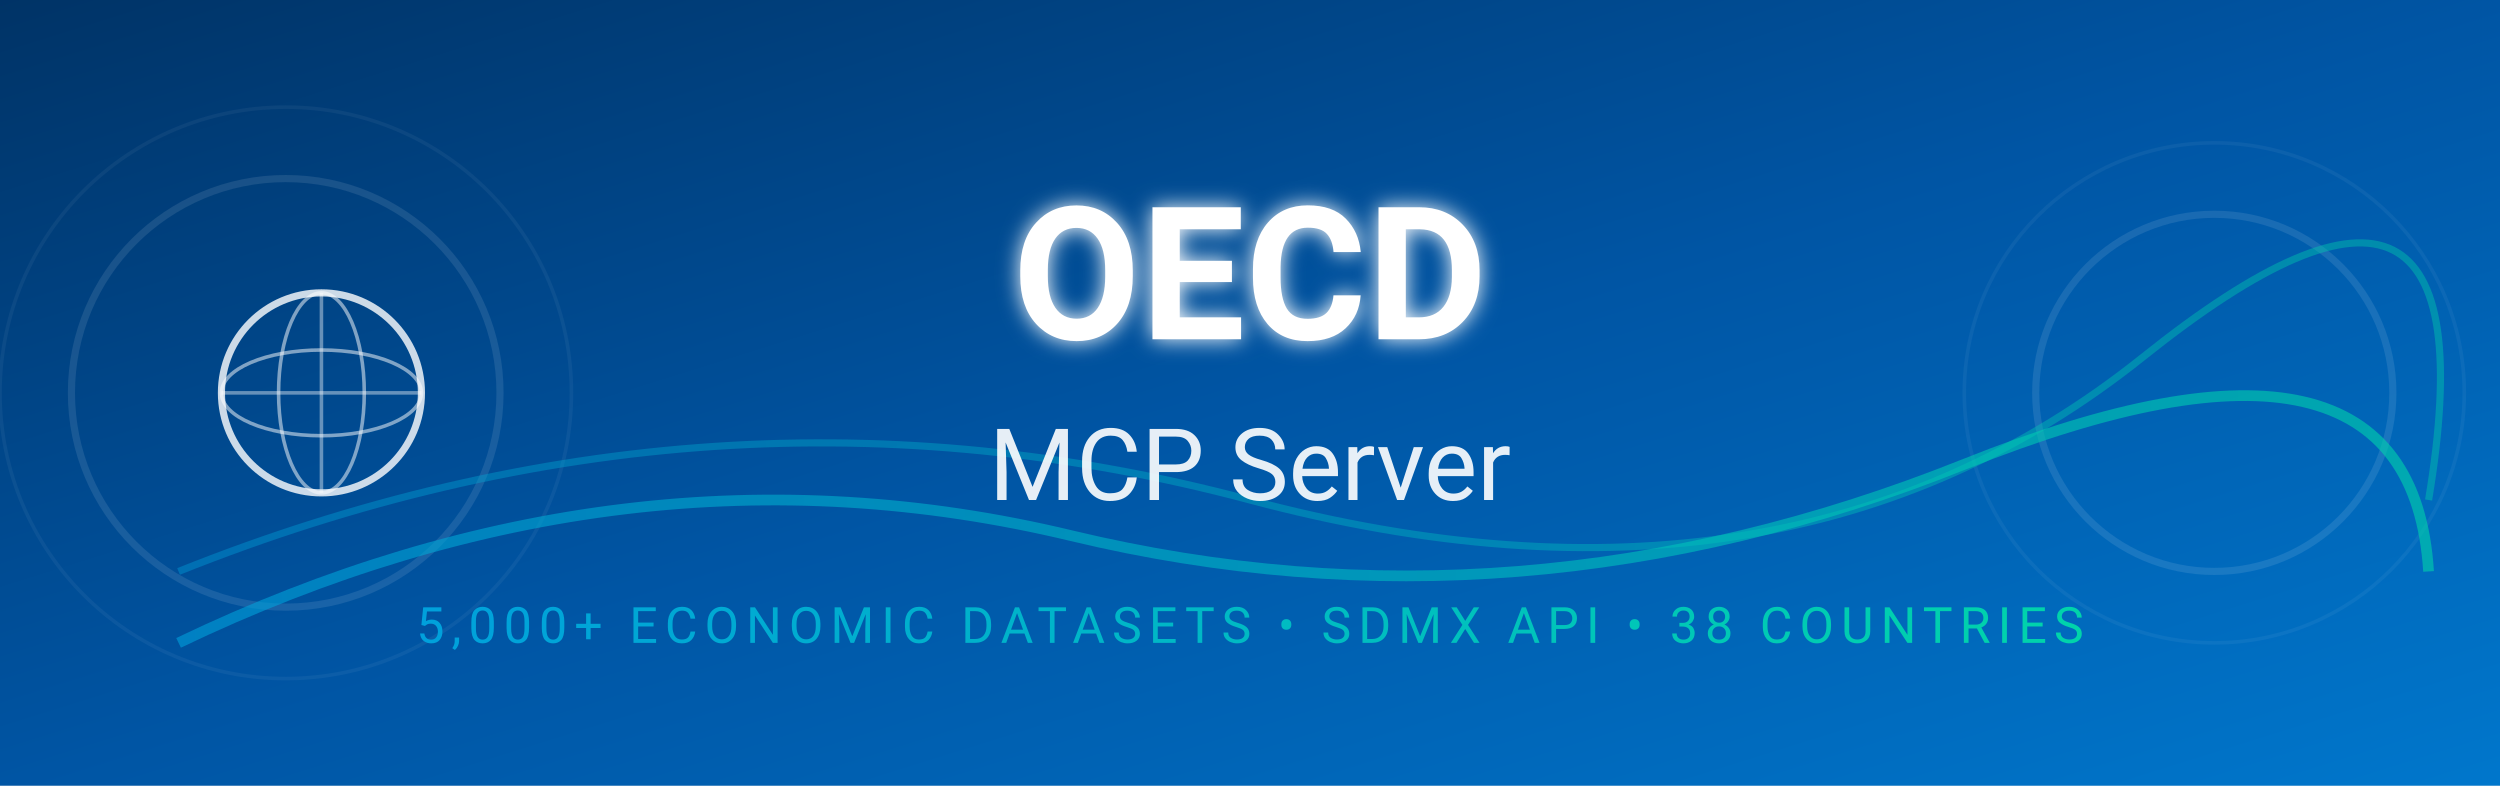
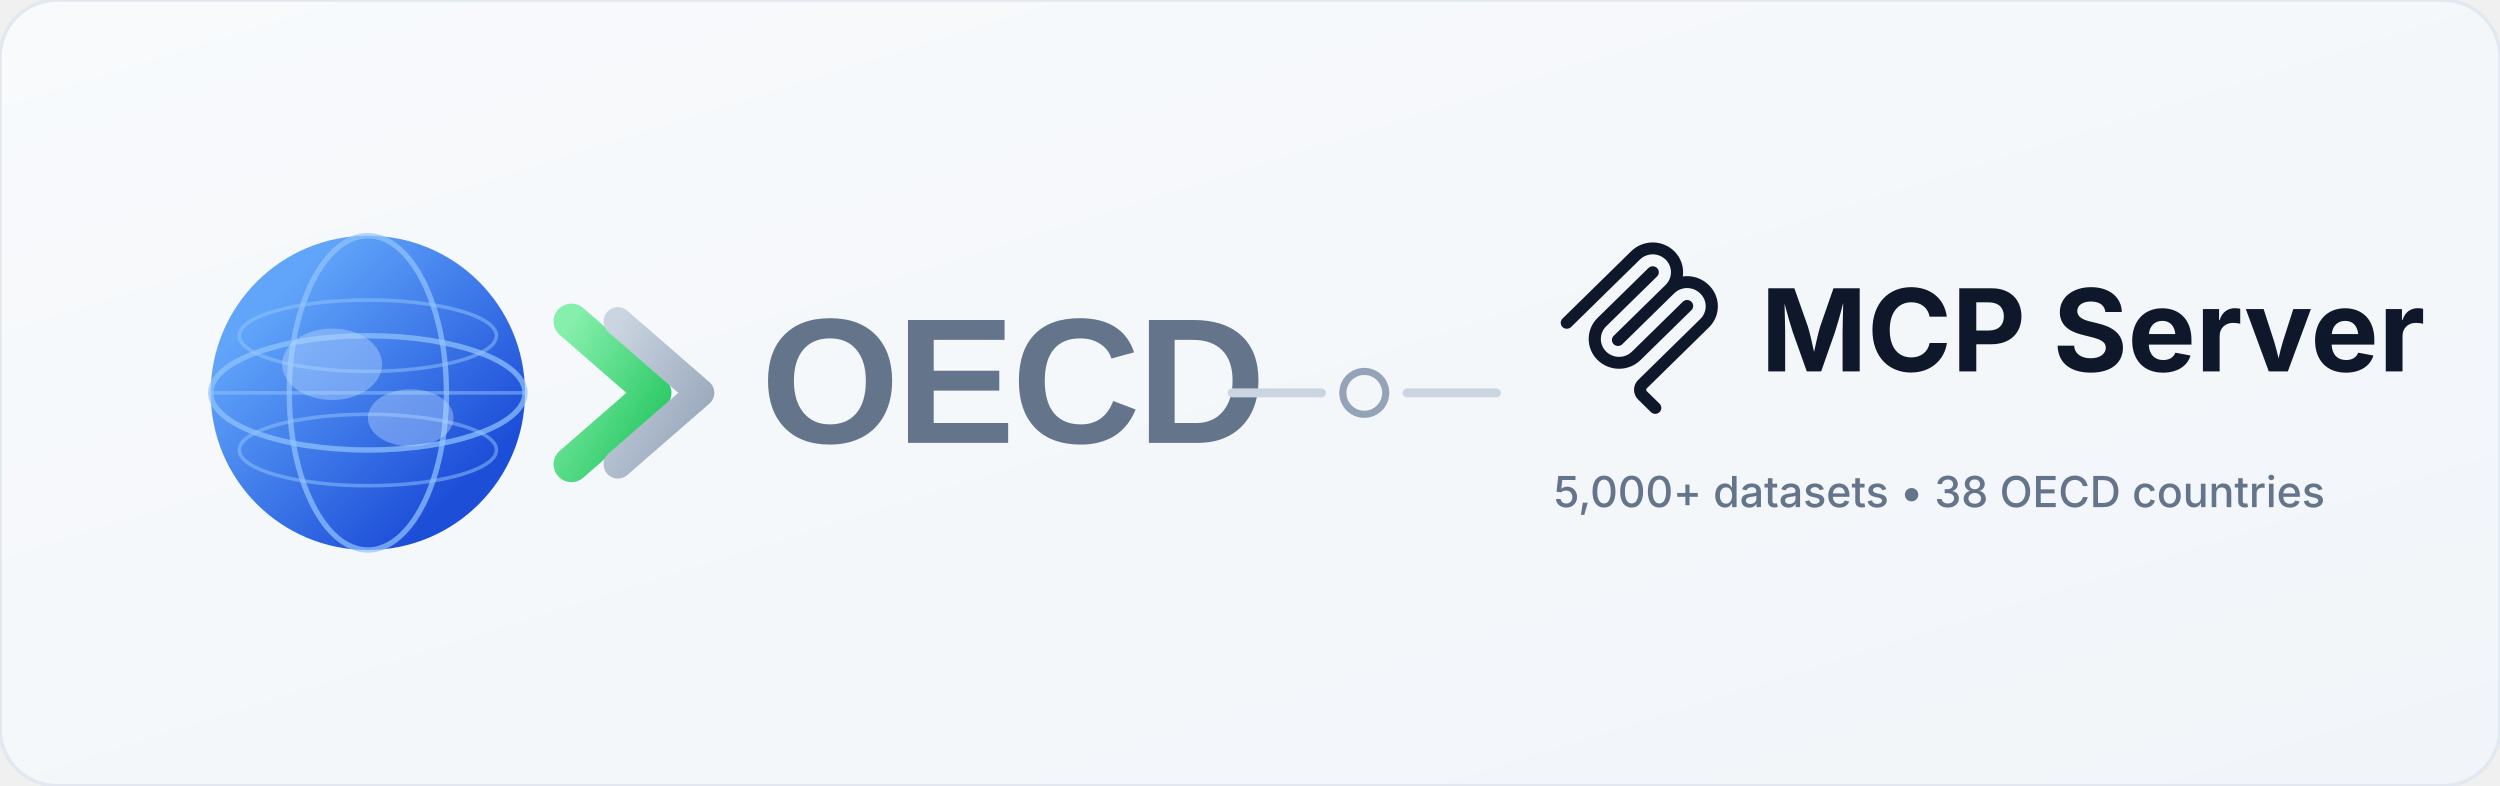
- <svg xmlns="http://www.w3.org/2000/svg" width="700" height="220">
+ <svg xmlns="http://www.w3.org/2000/svg" width="700" height="220" viewBox="0 0 700 220" fill="none">
  <defs>
-     <linearGradient id="bg" x1="0%" y1="0%" x2="100%" y2="100%">
-       <stop offset="0%" style="stop-color:#003366" />
-       <stop offset="50%" style="stop-color:#0055a4" />
-       <stop offset="100%" style="stop-color:#0077cc" />
+     <linearGradient id="bg-gradient" x1="0%" y1="0%" x2="100%" y2="100%">
+       <stop offset="0%" style="stop-color:#f8fafc" />
+       <stop offset="100%" style="stop-color:#f1f5f9" />
    </linearGradient>
-     <linearGradient id="accent" x1="0%" y1="0%" x2="100%" y2="0%">
-       <stop offset="0%" style="stop-color:#00a0dc" />
-       <stop offset="100%" style="stop-color:#00d4aa" />
+     <linearGradient id="globe-gradient" x1="20%" y1="20%" x2="80%" y2="80%">
+       <stop offset="0%" style="stop-color:#60a5fa" />
+       <stop offset="100%" style="stop-color:#1d4ed8" />
    </linearGradient>
-     <filter id="glow" x="-20%" y="-20%" width="140%" height="140%">
-       <feGaussianBlur stdDeviation="3" result="coloredBlur" />
-       <feMerge>
-         <feMergeNode in="coloredBlur" />
-         <feMergeNode in="SourceGraphic" />
-       </feMerge>
-     </filter>
+     <linearGradient id="arrow-green" x1="0%" y1="0%" x2="100%" y2="100%">
+       <stop offset="0%" style="stop-color:#86efac" />
+       <stop offset="100%" style="stop-color:#22c55e" />
+     </linearGradient>
+     <linearGradient id="arrow-gray" x1="0%" y1="0%" x2="100%" y2="100%">
+       <stop offset="0%" style="stop-color:#cbd5e1" />
+       <stop offset="100%" style="stop-color:#94a3b8" />
+     </linearGradient>
  </defs>
-   <rect width="700" height="220" fill="url(#bg)" />
-   <circle cx="80" cy="110" r="60" fill="none" stroke="rgba(255,255,255,0.1)" stroke-width="2" />
-   <circle cx="80" cy="110" r="80" fill="none" stroke="rgba(255,255,255,0.05)" stroke-width="1" />
-   <circle cx="620" cy="110" r="50" fill="none" stroke="rgba(255,255,255,0.1)" stroke-width="2" />
-   <circle cx="620" cy="110" r="70" fill="none" stroke="rgba(255,255,255,0.05)" stroke-width="1" />
-   <path d="M 50 180 Q 175 120 300 150 T 550 130 T 680 160" fill="none" stroke="url(#accent)" stroke-width="3" opacity="0.6" />
-   <path d="M 50 160 Q 200 100 350 140 T 600 100 T 680 140" fill="none" stroke="url(#accent)" stroke-width="2" opacity="0.4" />
-   <g transform="translate(90, 75)">
-     <circle cx="0" cy="35" r="28" fill="none" stroke="rgba(255,255,255,0.8)" stroke-width="2" />
-     <ellipse cx="0" cy="35" rx="28" ry="12" fill="none" stroke="rgba(255,255,255,0.5)" stroke-width="1" />
-     <ellipse cx="0" cy="35" rx="12" ry="28" fill="none" stroke="rgba(255,255,255,0.5)" stroke-width="1" />
-     <line x1="-28" y1="35" x2="28" y2="35" stroke="rgba(255,255,255,0.4)" stroke-width="1" />
-     <line x1="0" y1="7" x2="0" y2="63" stroke="rgba(255,255,255,0.4)" stroke-width="1" />
+   <rect width="700" height="220" rx="16" fill="url(#bg-gradient)" />
+   <rect width="700" height="220" rx="16" stroke="#e2e8f0" stroke-width="1" fill="none" />
+   <g transform="translate(55, 62)">
+     <circle cx="48" cy="48" r="44" fill="url(#globe-gradient)" />
+     <ellipse cx="48" cy="48" rx="44" ry="16" fill="none" stroke="#93c5fd" stroke-width="1.5" opacity="0.7" />
+     <ellipse cx="48" cy="32" rx="36" ry="10" fill="none" stroke="#93c5fd" stroke-width="1" opacity="0.5" />
+     <ellipse cx="48" cy="64" rx="36" ry="10" fill="none" stroke="#93c5fd" stroke-width="1" opacity="0.5" />
+     <ellipse cx="48" cy="48" rx="22" ry="44" fill="none" stroke="#93c5fd" stroke-width="1.5" opacity="0.7" />
+     <line x1="4" y1="48" x2="92" y2="48" stroke="#93c5fd" stroke-width="1" opacity="0.5" />
+     <ellipse cx="38" cy="40" rx="14" ry="10" fill="#bfdbfe" opacity="0.4" />
+     <ellipse cx="60" cy="55" rx="12" ry="8" fill="#bfdbfe" opacity="0.4" />
+     <path d="M105 28 L128 48 L105 68" fill="none" stroke="url(#arrow-green)" stroke-width="10" stroke-linecap="round" stroke-linejoin="round" />
+     <path d="M118 28 L141 48 L118 68" fill="none" stroke="url(#arrow-gray)" stroke-width="8" stroke-linecap="round" stroke-linejoin="round" />
+     <text x="158" y="62" font-family="Arial, Helvetica, sans-serif" font-size="50" font-weight="600" fill="#64748b" letter-spacing="-1">OECD</text>
  </g>
-   <text x="350" y="95" font-family="system-ui, -apple-system, BlinkMacSystemFont, 'Segoe UI', Roboto, sans-serif" font-size="52" font-weight="700" fill="white" text-anchor="middle" filter="url(#glow)">
-     OECD
-   </text>
-   <text x="350" y="140" font-family="system-ui, -apple-system, BlinkMacSystemFont, 'Segoe UI', Roboto, sans-serif" font-size="28" font-weight="400" fill="rgba(255,255,255,0.9)" text-anchor="middle">
-     MCP Server
-   </text>
-   <text x="350" y="180" font-family="system-ui, -apple-system, BlinkMacSystemFont, 'Segoe UI', Roboto, sans-serif" font-size="14" fill="url(#accent)" text-anchor="middle" letter-spacing="2">
-     5,000+ ECONOMIC DATASETS • SDMX API • 38 COUNTRIES
-   </text>
+   <g transform="translate(345, 95)">
+     <line x1="0" y1="15" x2="25" y2="15" stroke="#cbd5e1" stroke-width="2.5" stroke-linecap="round" />
+     <circle cx="37" cy="15" r="6" fill="none" stroke="#94a3b8" stroke-width="2" />
+     <line x1="49" y1="15" x2="74" y2="15" stroke="#cbd5e1" stroke-width="2.5" stroke-linecap="round" />
+   </g>
+   <g transform="translate(435, 62)">
+     <g transform="translate(0, 6)">
+       <svg width="48" height="48" viewBox="0 0 24 24" fill="#0f172a">
+         <path fill-rule="evenodd" d="M15.688 2.343a2.588 2.588 0 00-3.61 0l-9.626 9.44a.863.863 0 01-1.203 0 .823.823 0 010-1.18l9.626-9.44a4.313 4.313 0 016.016 0 4.116 4.116 0 011.204 3.54 4.3 4.3 0 013.609 1.18l.05.05a4.115 4.115 0 010 5.9l-8.706 8.537a.274.274 0 000 .393l1.788 1.754a.823.823 0 010 1.18.863.863 0 01-1.203 0l-1.788-1.753a1.92 1.92 0 010-2.754l8.706-8.538a2.47 2.47 0 000-3.54l-.05-.049a2.588 2.588 0 00-3.607-.003l-7.172 7.034-.002.002-.098.097a.863.863 0 01-1.204 0 .823.823 0 010-1.18l7.273-7.133a2.47 2.47 0 00-.003-3.537z" />
+         <path d="M14.485 4.703a.823.823 0 000-1.18.863.863 0 00-1.204 0l-7.119 6.982a4.115 4.115 0 000 5.9 4.314 4.314 0 006.016 0l7.12-6.982a.823.823 0 000-1.18.863.863 0 00-1.204 0l-7.119 6.982a2.588 2.588 0 01-3.61 0 2.47 2.47 0 010-3.54l7.12-6.982z" />
+       </svg>
+     </g>
+     <text x="58" y="42" font-family="Inter, Arial, sans-serif" font-size="32" font-weight="700" fill="#0f172a">MCP Server</text>
+     <text x="0" y="80" font-family="Inter, Arial, sans-serif" font-size="12" font-weight="500" fill="#64748b">5,000+ datasets • 38 OECD countries</text>
+   </g>
</svg>
